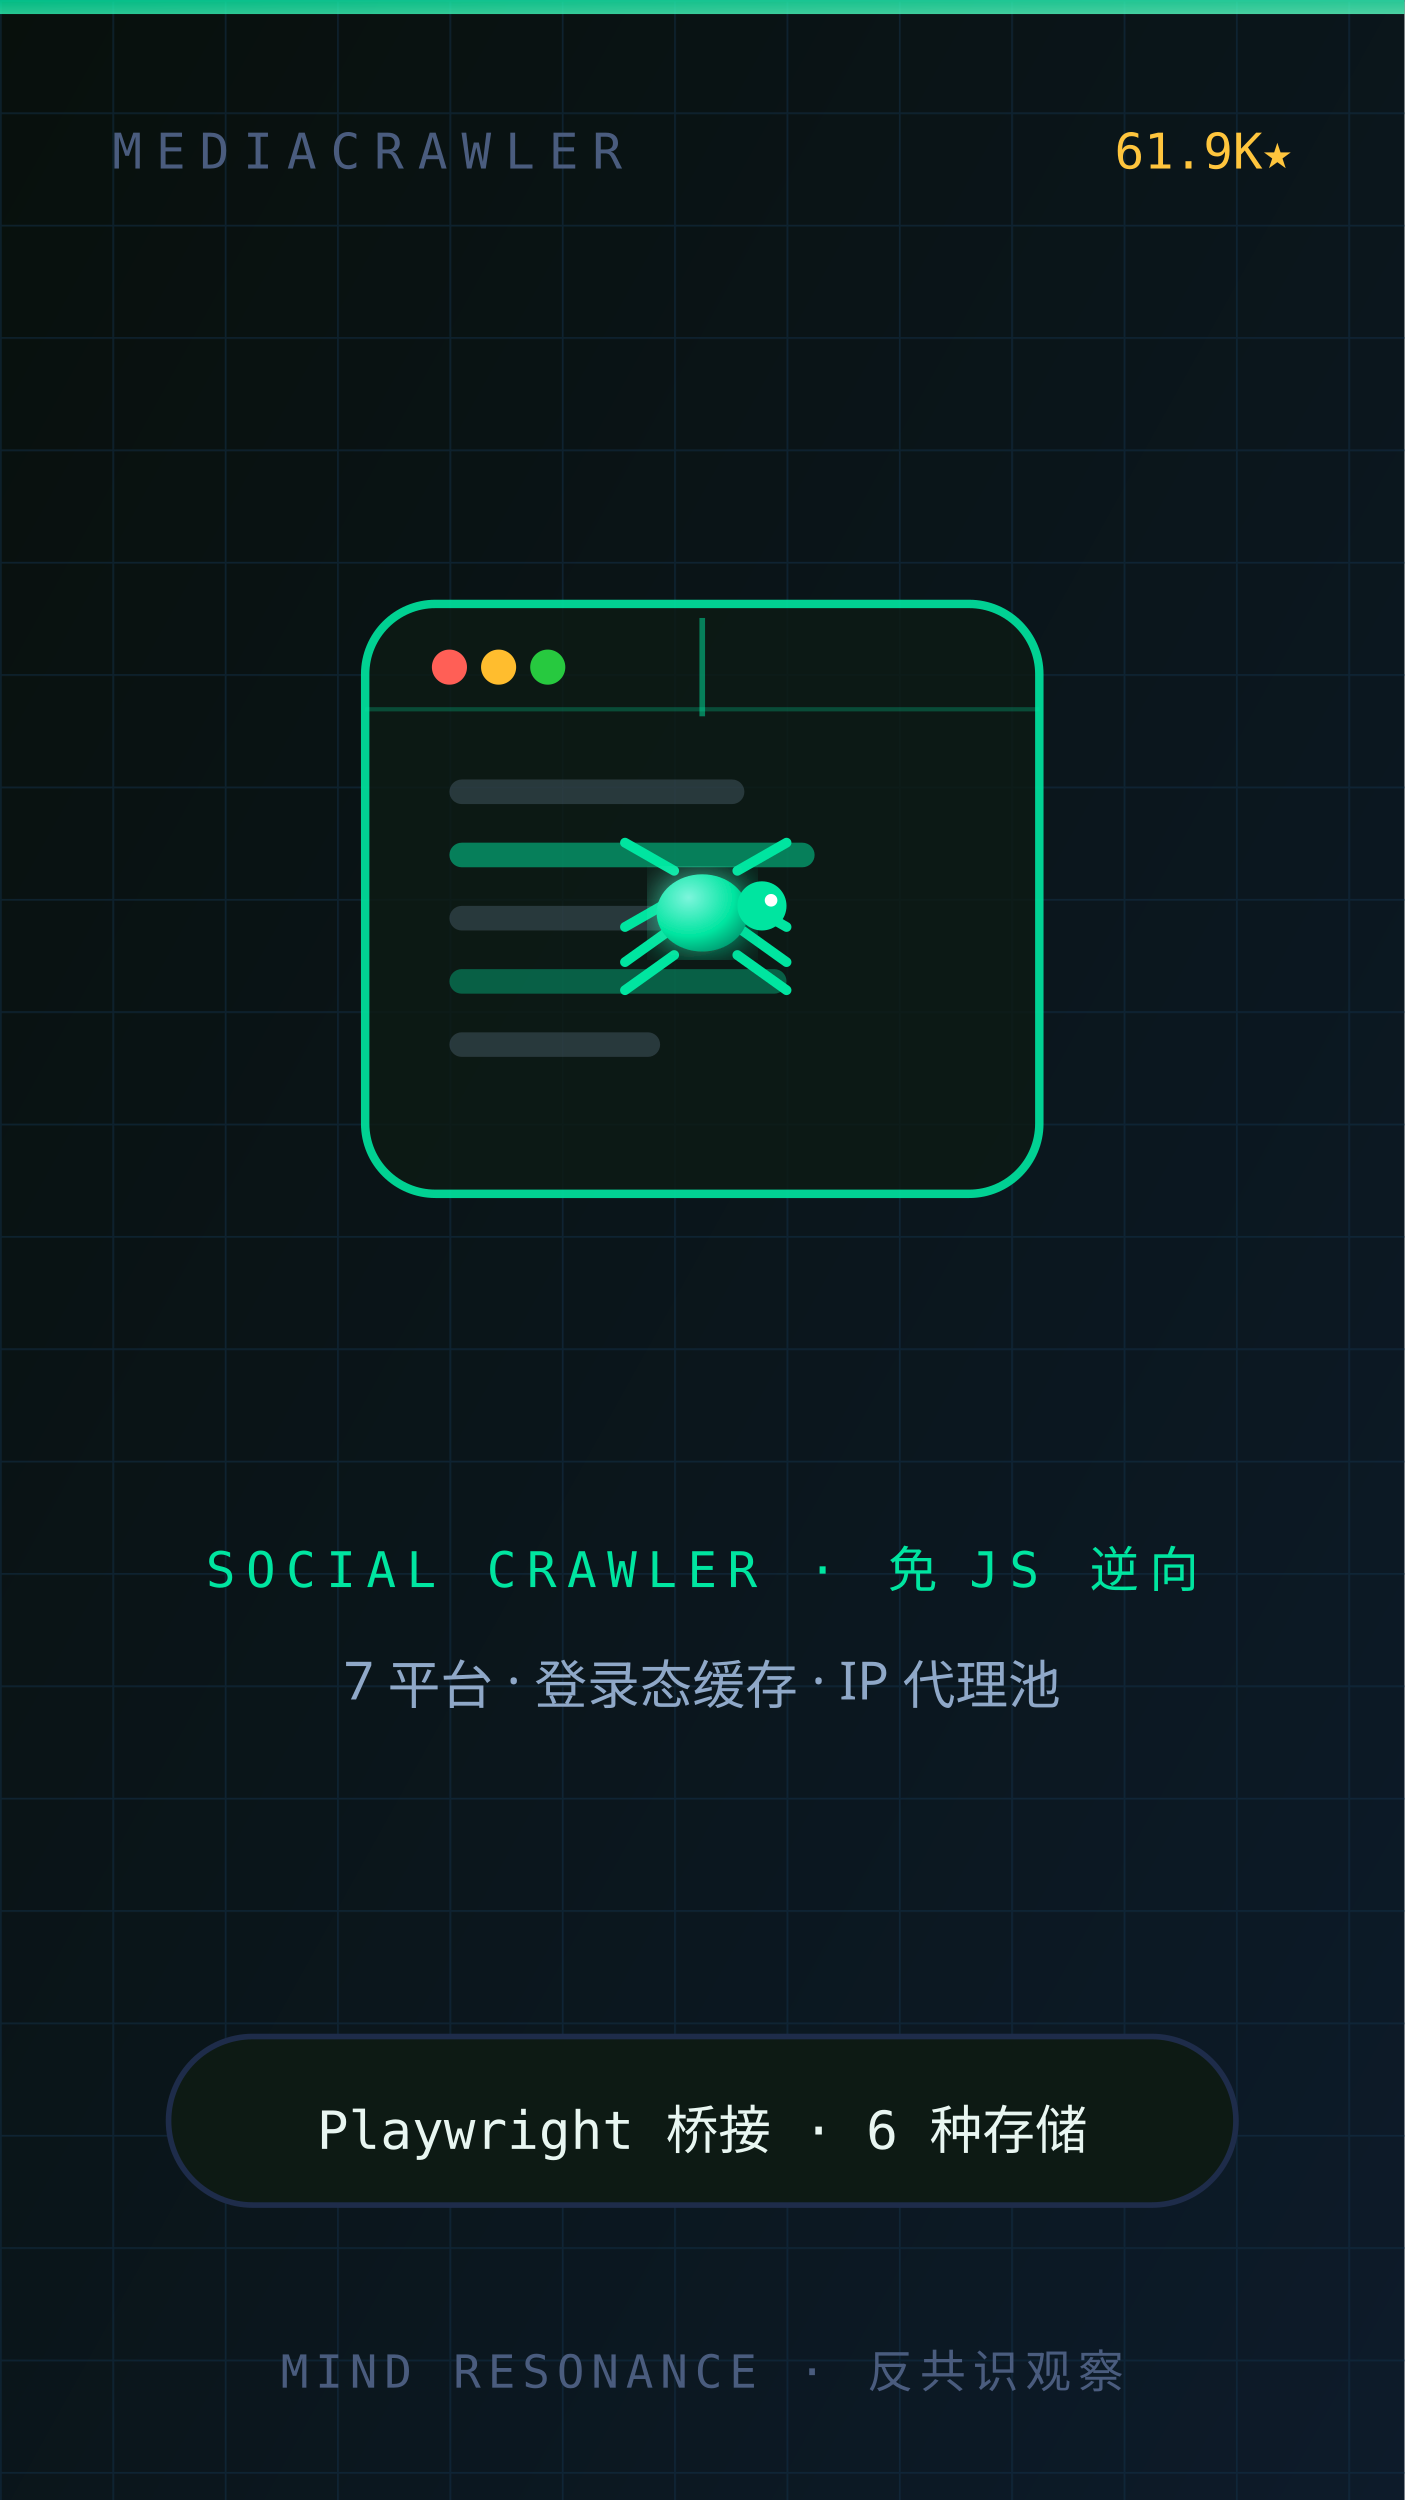
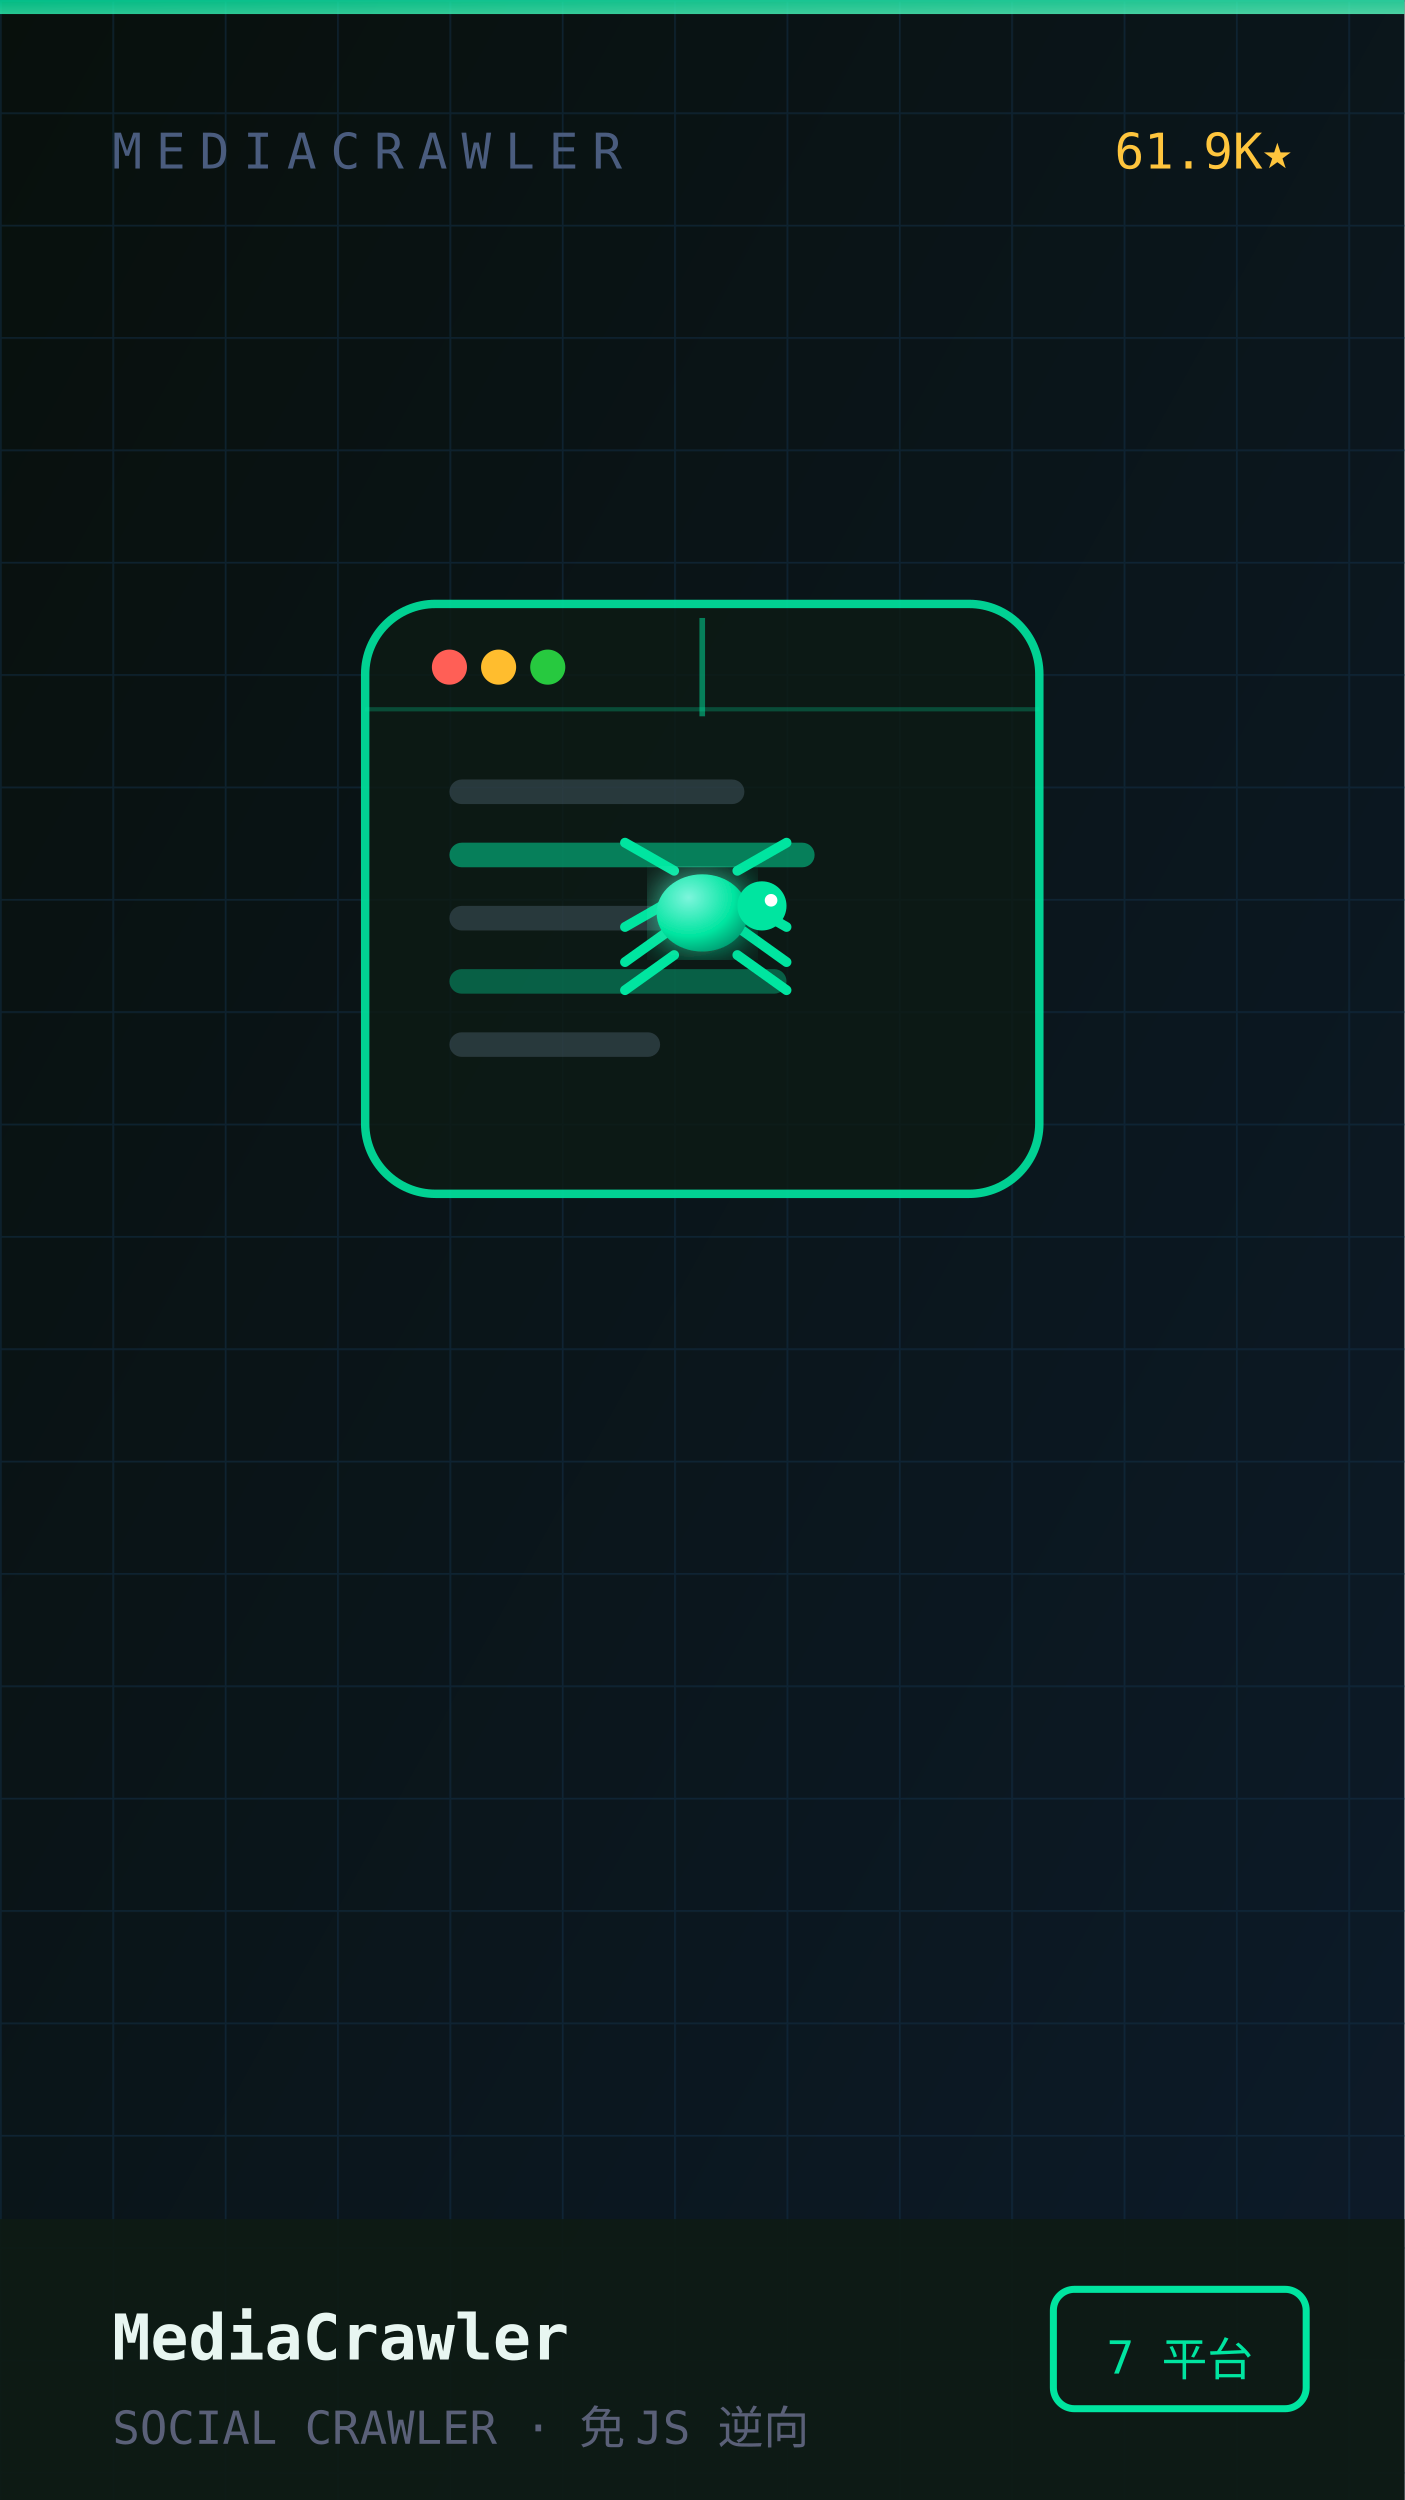
<svg xmlns="http://www.w3.org/2000/svg" width="200" height="356" viewBox="0 0 200 356">
  <defs>
    <linearGradient id="bg" x1="0" y1="0" x2="1" y2="1">
      <stop offset="0" stop-color="#08100C" />
      <stop offset="1" stop-color="#0D1B2A" />
    </linearGradient>
    <linearGradient id="accentGrad" x1="0" y1="0" x2="1" y2="1">
      <stop offset="0" stop-color="#00E5A0" />
      <stop offset="1" stop-color="#5CFFC4" />
    </linearGradient>
    <radialGradient id="bodyGrad" cx="0.35" cy="0.3" r="1">
      <stop offset="0" stop-color="#7DF5DC" />
      <stop offset="0.5" stop-color="#00E5A0" />
      <stop offset="1" stop-color="#0A5A48" />
    </radialGradient>
    <filter id="glow">
      <feGaussianBlur stdDeviation="3" result="b" />
      <feMerge>
        <feMergeNode in="b" />
        <feMergeNode in="SourceGraphic" />
      </feMerge>
    </filter>
    <pattern id="grid" width="16" height="16" patternUnits="userSpaceOnUse">
      <path d="M16 0H0V16" fill="none" stroke="#123048" stroke-width="0.5" />
    </pattern>
  </defs>
  <rect width="200" height="356" fill="url(#bg)" />
  <rect width="200" height="356" fill="url(#grid)" opacity="0.5" />
  <rect x="0" y="0" width="200" height="2" fill="url(#accentGrad)" opacity="0.8" />
  <text x="16" y="24" font-family="monospace" font-size="7" fill="#4A5C7E" letter-spacing="2">MEDIACRAWLER</text>
  <text x="184" y="24" font-family="monospace" font-size="7" fill="#FFC53D" text-anchor="end">61.9K★</text>
  <g transform="translate(100,128)">
    <rect x="-48" y="-42" width="96" height="84" rx="10" fill="rgba(13,26,20,0.9)" stroke="#00E5A0" stroke-width="1.2" opacity="0.9">
      <animate attributeName="opacity" values="0.7;1;0.7" dur="3s" repeatCount="indefinite" />
    </rect>
    <circle cx="-36" cy="-33" r="2.5" fill="#FF5F56" />
    <circle cx="-29" cy="-33" r="2.5" fill="#FFBD2E" />
    <circle cx="-22" cy="-33" r="2.5" fill="#27C93F" />
    <line x1="-48" y1="-27" x2="48" y2="-27" stroke="#00E5A0" stroke-width="0.6" opacity="0.25" />
    <rect x="-36" y="-17" width="42" height="3.5" rx="1.75" fill="#8FA8C8" opacity="0.22" />
    <rect x="-36" y="-8" width="52" height="3.5" rx="1.75" fill="#00E5A0" opacity="0.5">
      <animate attributeName="opacity" values="0.2;0.8;0.2" dur="1.6s" repeatCount="indefinite" />
    </rect>
    <rect x="-36" y="1" width="36" height="3.5" rx="1.75" fill="#8FA8C8" opacity="0.22" />
    <rect x="-36" y="10" width="48" height="3.5" rx="1.75" fill="#00E5A0" opacity="0.35">
      <animate attributeName="opacity" values="0.15;0.6;0.15" dur="2.1s" begin="0.7s" repeatCount="indefinite" />
    </rect>
    <rect x="-36" y="19" width="30" height="3.5" rx="1.75" fill="#8FA8C8" opacity="0.22" />
    <g>
      <animateTransform attributeName="transform" type="translate" values="-34,0;-34,3;-18,0;0,2;18,0;18,3;0,0;-18,2" dur="7s" repeatCount="indefinite" />
      <g stroke="#00E5A0" stroke-width="1.4" stroke-linecap="round">
        <line x1="-4" y1="-4" x2="-11" y2="-8">
          <animateTransform attributeName="transform" type="rotate" values="10 -4 -4;-14 -4 -4" dur="0.45s" repeatCount="indefinite" />
        </line>
        <line x1="-4" y1="0" x2="-11" y2="4">
          <animateTransform attributeName="transform" type="rotate" values="-10 -4 0;14 -4 0" dur="0.45s" repeatCount="indefinite" />
        </line>
        <line x1="-4" y1="4" x2="-11" y2="9">
          <animateTransform attributeName="transform" type="rotate" values="10 -4 4;-14 -4 4" dur="0.45s" begin="0.225s" repeatCount="indefinite" />
        </line>
        <line x1="-4" y1="8" x2="-11" y2="13">
          <animateTransform attributeName="transform" type="rotate" values="-10 -4 8;14 -4 8" dur="0.45s" begin="0.225s" repeatCount="indefinite" />
        </line>
        <line x1="5" y1="-4" x2="12" y2="-8">
          <animateTransform attributeName="transform" type="rotate" values="-10 5 -4;14 5 -4" dur="0.45s" repeatCount="indefinite" />
        </line>
        <line x1="5" y1="0" x2="12" y2="4">
          <animateTransform attributeName="transform" type="rotate" values="10 5 0;-14 5 0" dur="0.45s" repeatCount="indefinite" />
        </line>
        <line x1="5" y1="4" x2="12" y2="9">
          <animateTransform attributeName="transform" type="rotate" values="-10 5 4;14 5 4" dur="0.45s" begin="0.225s" repeatCount="indefinite" />
        </line>
        <line x1="5" y1="8" x2="12" y2="13">
          <animateTransform attributeName="transform" type="rotate" values="10 5 8;-14 5 8" dur="0.45s" begin="0.225s" repeatCount="indefinite" />
        </line>
      </g>
      <ellipse cx="0" cy="2" rx="6.5" ry="5.5" fill="url(#bodyGrad)" filter="url(#glow)" />
      <circle cx="8.5" cy="1" r="3.5" fill="#00E5A0" />
      <circle cx="9.8" cy="0.2" r="0.9" fill="#fff" />
    </g>
    <line x1="0" y1="-40" x2="0" y2="-26" stroke="#00E5A0" stroke-width="0.8" opacity="0.5" />
    <circle r="2.5" fill="#5CFFC4" opacity="0">
      <animate attributeName="cy" values="-24;8" dur="2.6s" repeatCount="indefinite" />
      <animate attributeName="opacity" values="0;1;0" dur="2.6s" repeatCount="indefinite" />
    </circle>
    <circle cx="-10" r="2" fill="#FFC53D" opacity="0">
      <animate attributeName="cy" values="-24;18" dur="3.1s" begin="0.8s" repeatCount="indefinite" />
      <animate attributeName="opacity" values="0;0.9;0" dur="3.1s" begin="0.8s" repeatCount="indefinite" />
    </circle>
  </g>
-   <text x="100" y="226" text-anchor="middle" font-family="monospace" font-size="7" fill="#00E5A0" letter-spacing="1.5">SOCIAL CRAWLER · 免 JS 逆向</text>
-   <text x="100" y="242" text-anchor="middle" font-family="sans-serif" font-size="7.5" fill="#8FA8C8">7 平台 · 登录态缓存 · IP 代理池</text>
-   <rect x="24" y="290" width="152" height="24" rx="12" fill="#0D1A14" stroke="#1E2C4A" stroke-width="0.8" />
-   <text x="100" y="306" text-anchor="middle" font-family="monospace" font-size="7.5" fill="#E8F6F1">Playwright 桥接 · 6 种存储</text>
-   <text x="100" y="340" text-anchor="middle" font-family="monospace" font-size="6.5" fill="#4A5C7E" letter-spacing="1">MIND RESONANCE · 反共识观察</text>
+   <rect x="0" y="316" width="200" height="40" fill="#0D1A14" opacity="0.92" />
+   <text x="16" y="336" font-family="monospace" font-size="9" fill="#E8F6F1" font-weight="bold">MediaCrawler</text>
+   <text x="16" y="348" font-family="monospace" font-size="6.5" fill="#5A6078">SOCIAL CRAWLER · 免 JS 逆向</text>
+   <rect x="150" y="326" width="36" height="17" rx="3" fill="none" stroke="#00E5A0" stroke-width="1" />
+   <text x="168" y="338" font-family="monospace" font-size="6.5" fill="#00E5A0" text-anchor="middle">7 平台</text>
</svg>
